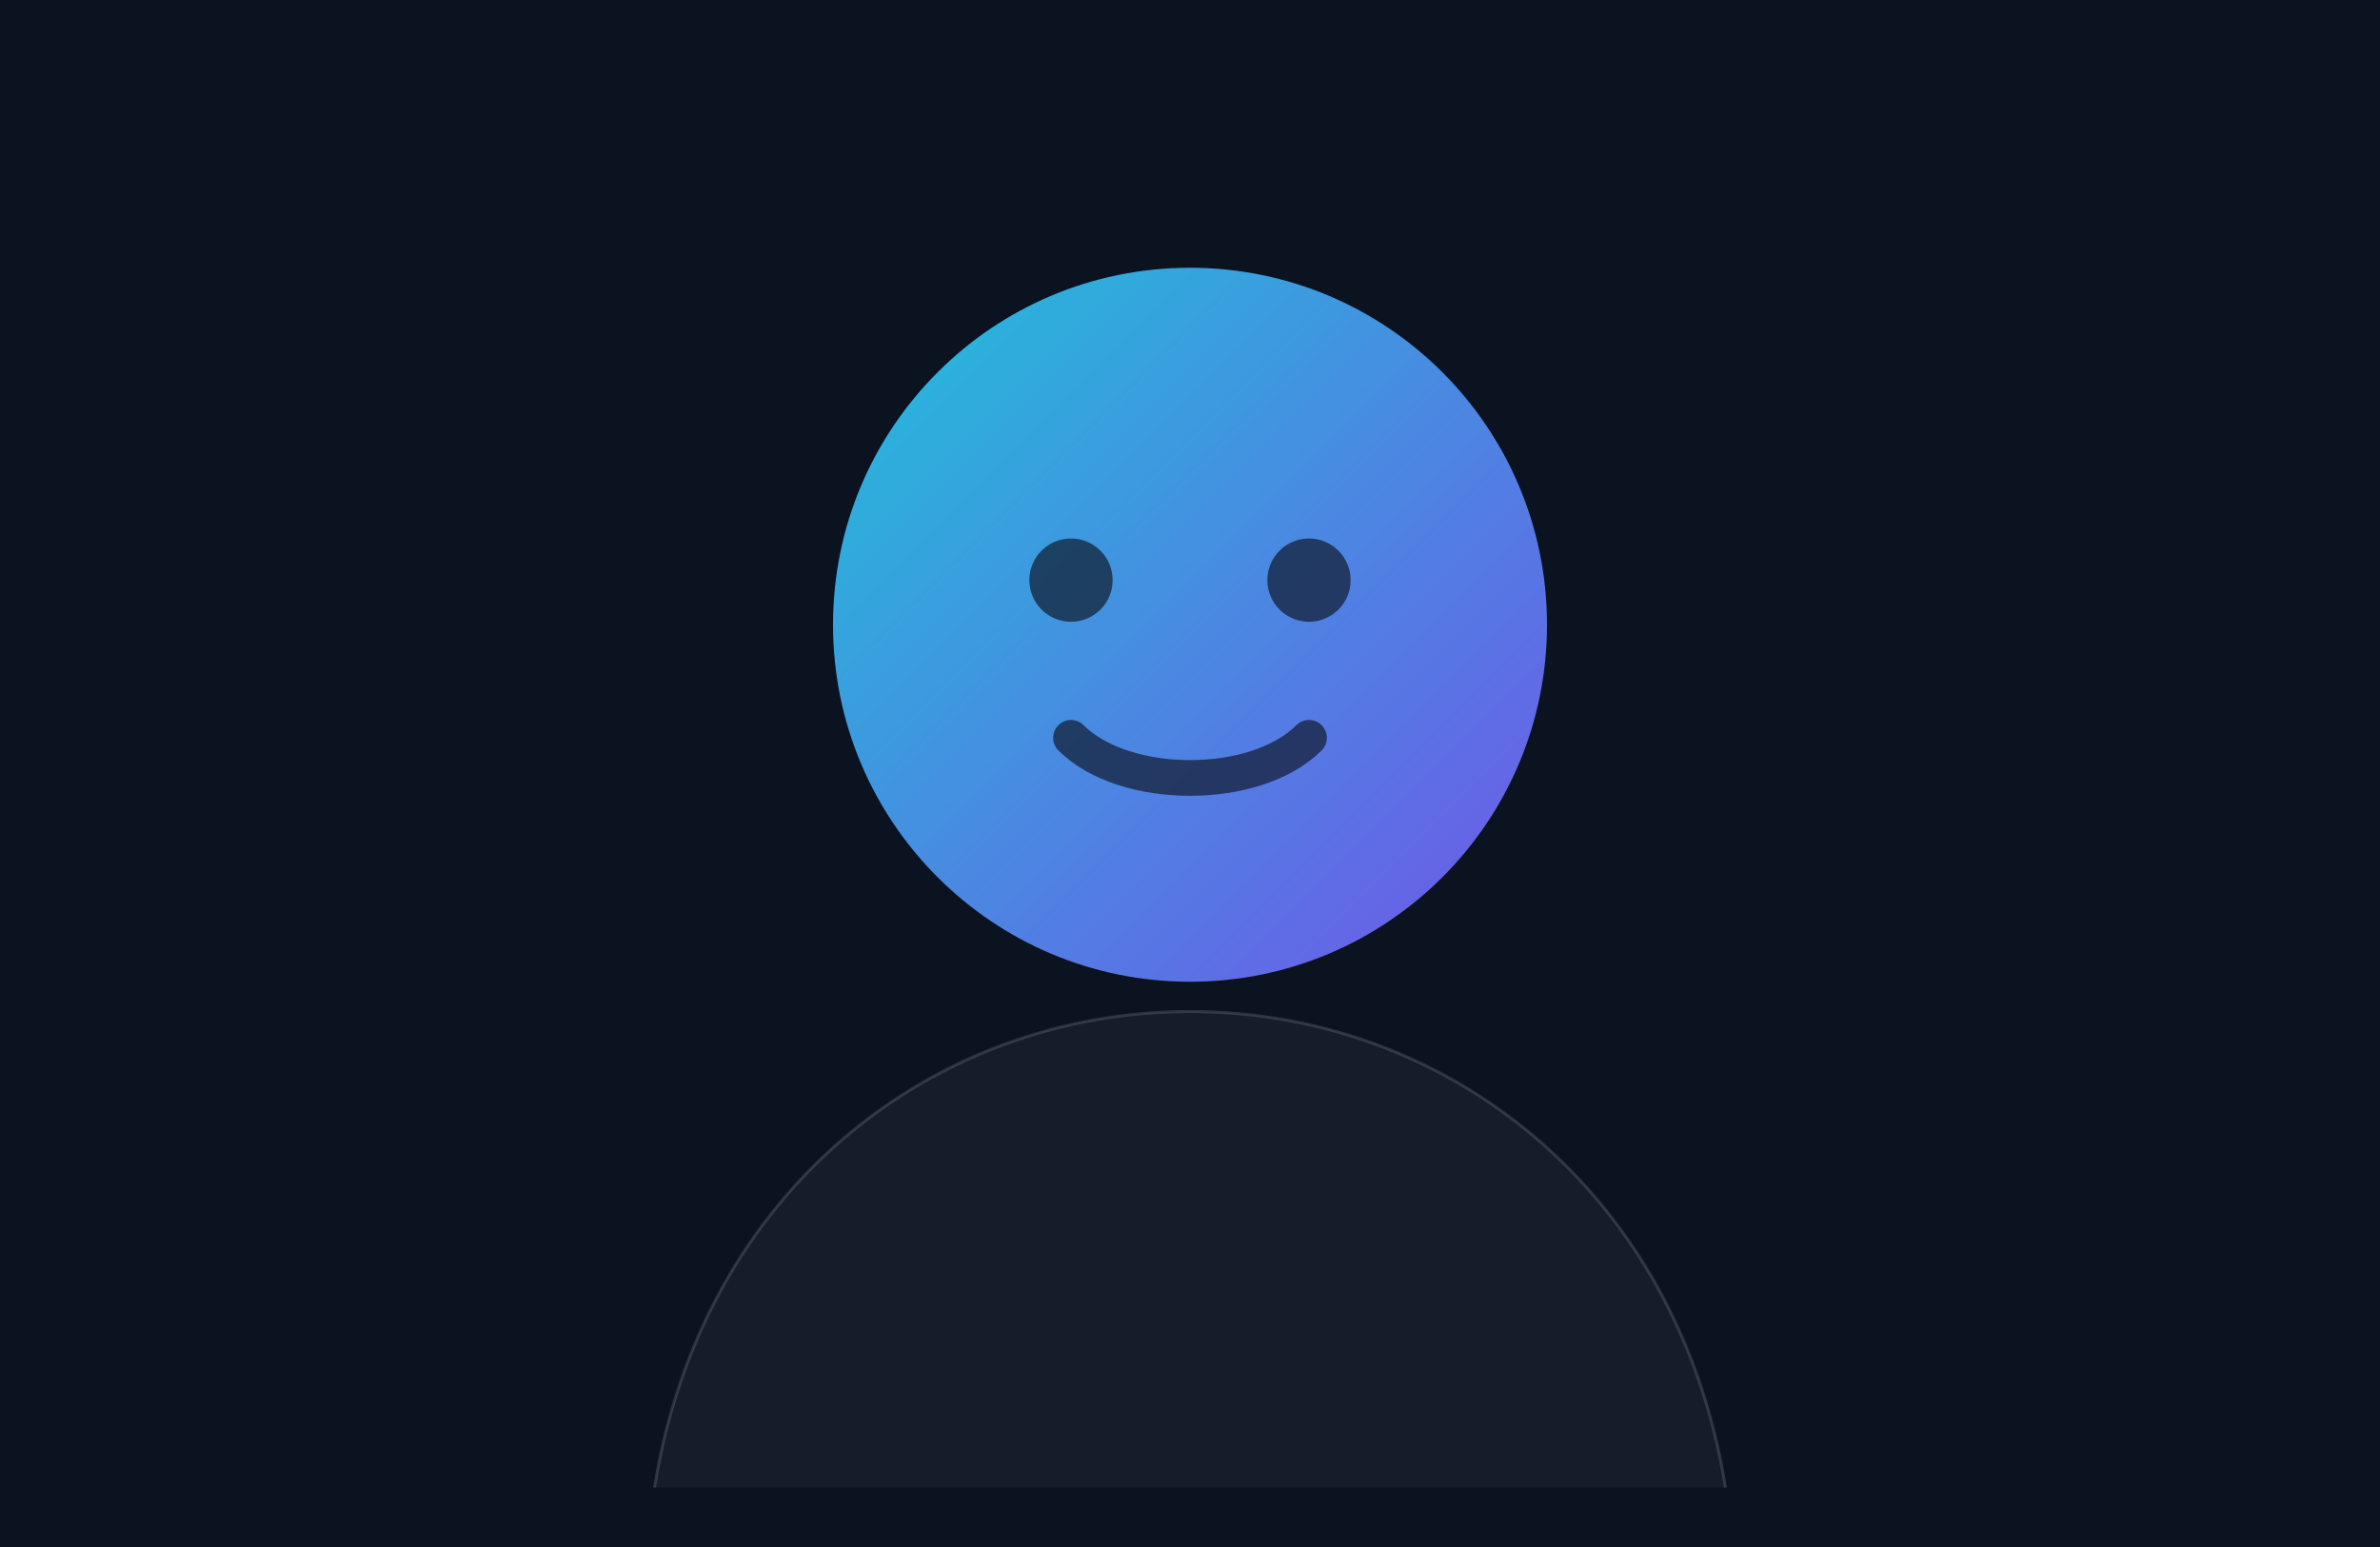
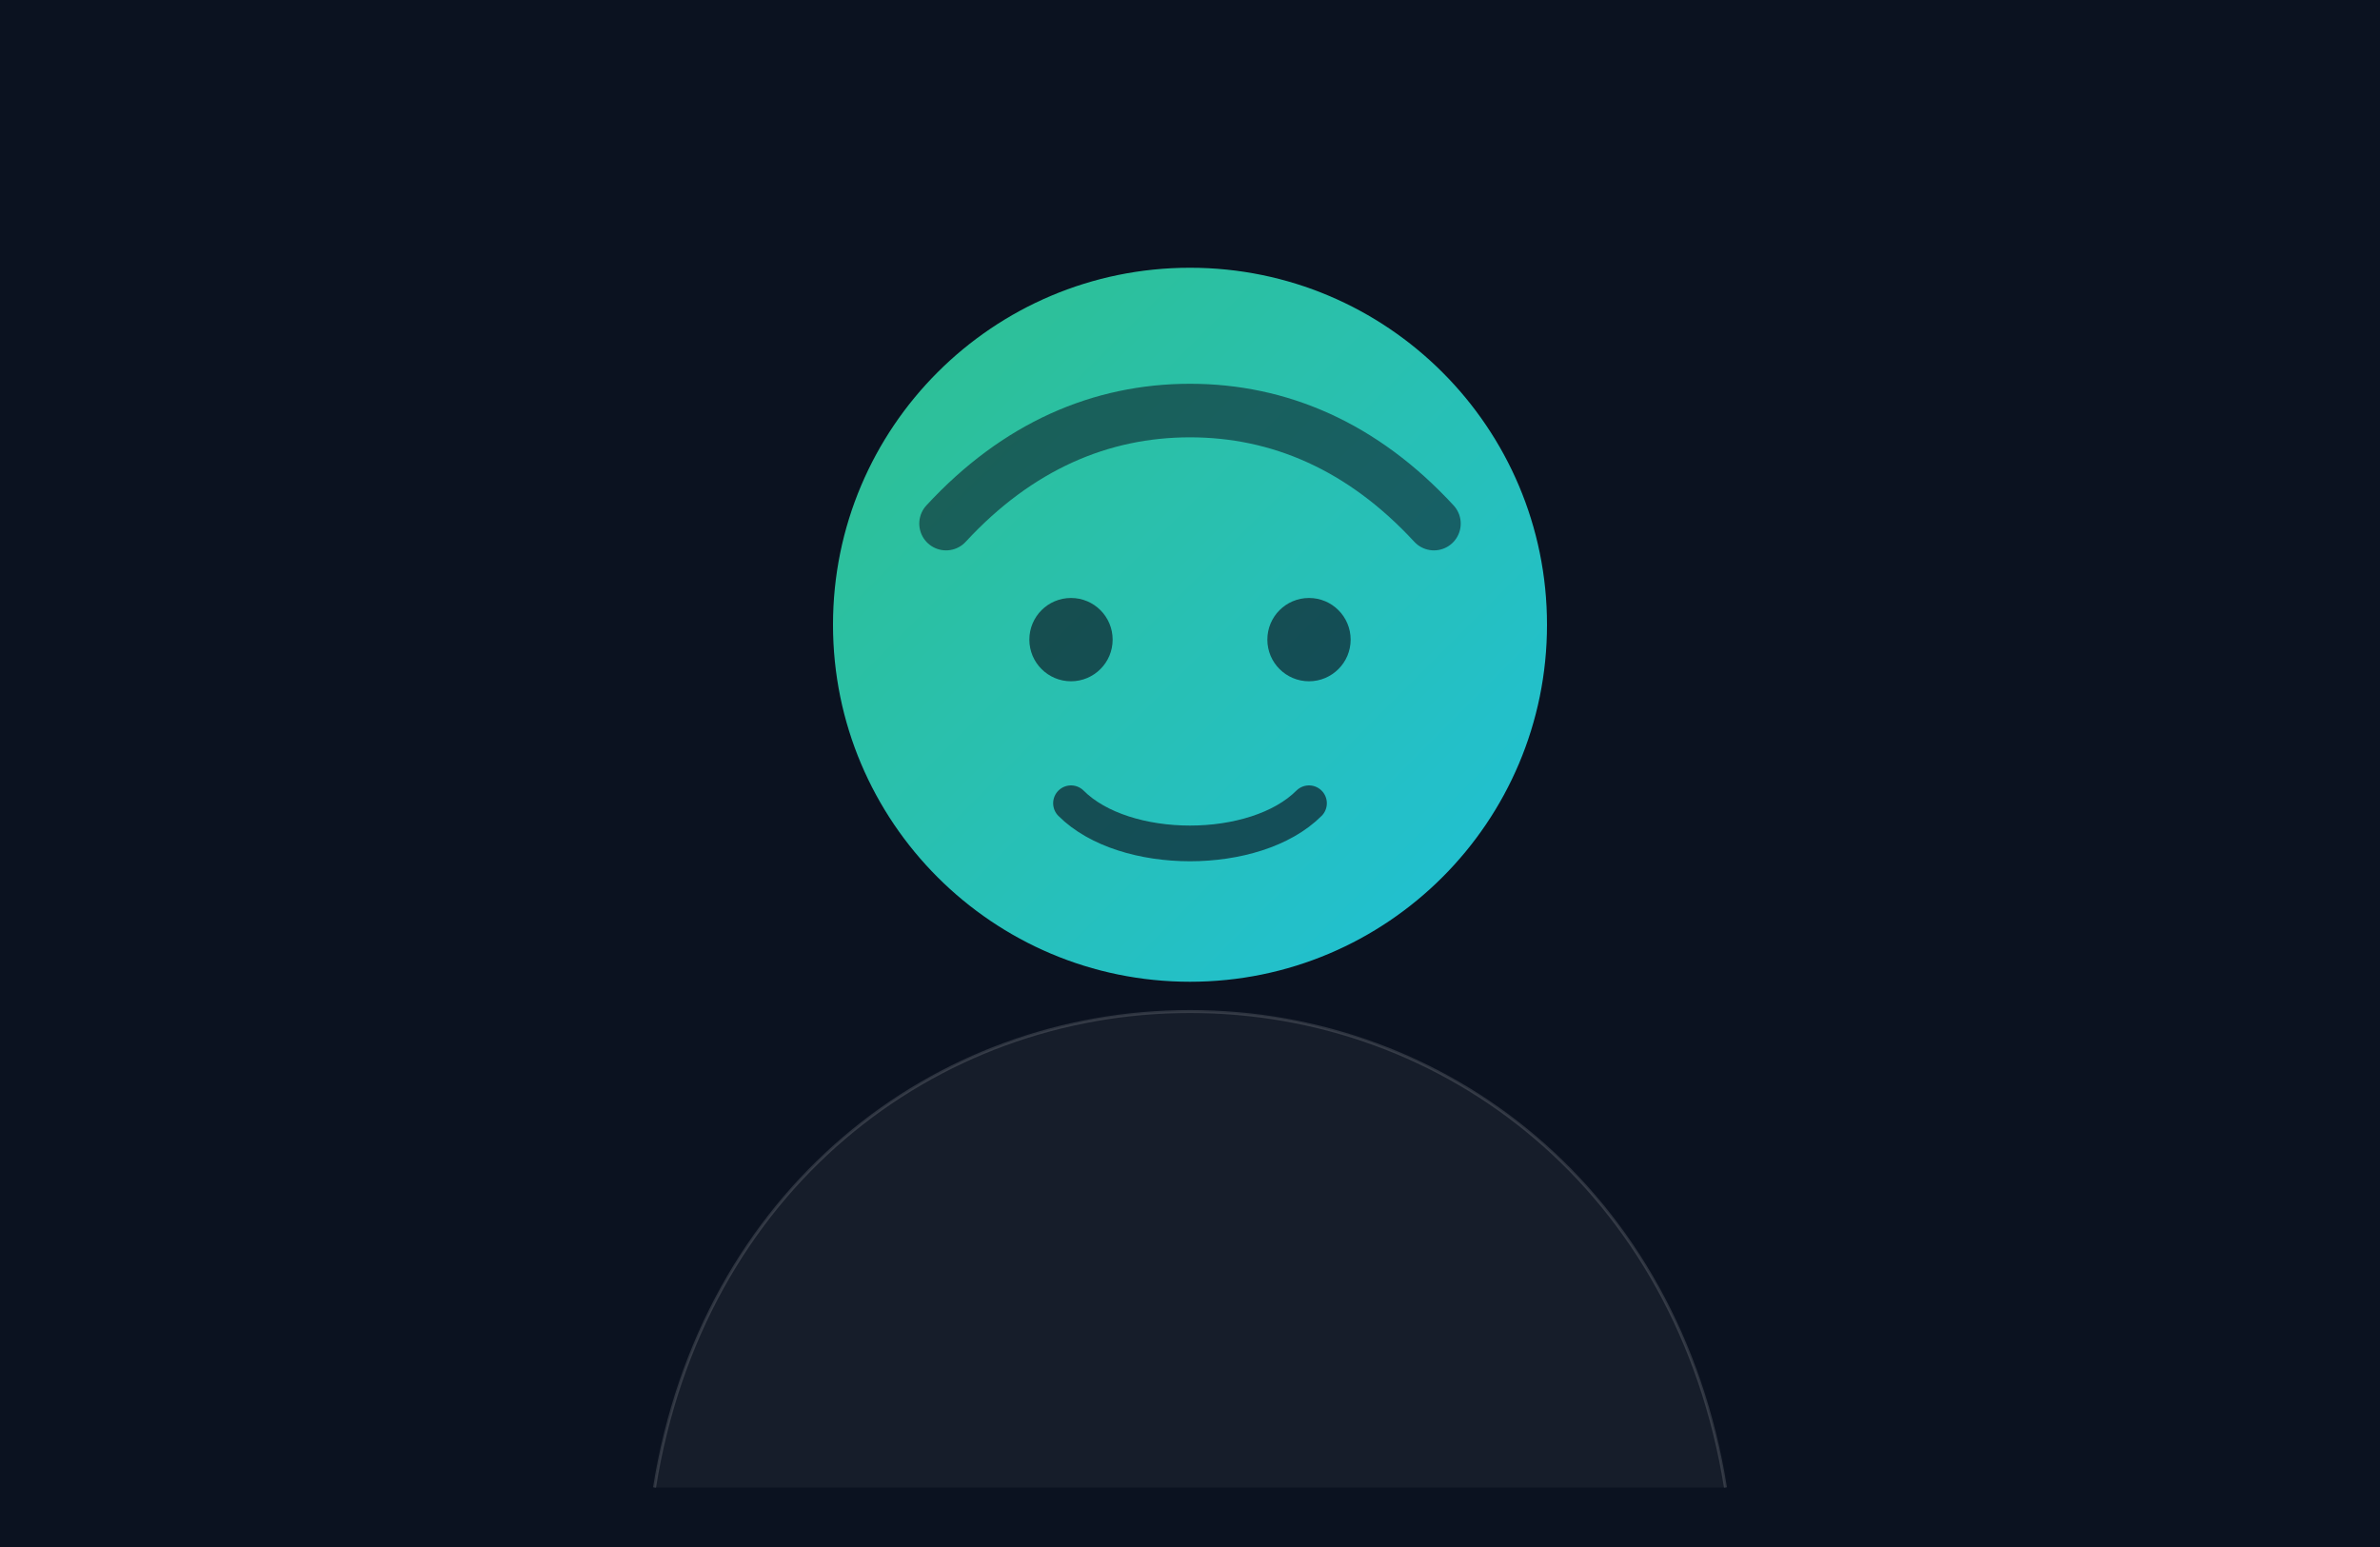
<svg xmlns="http://www.w3.org/2000/svg" width="800" height="520" viewBox="0 0 800 520" role="img" aria-label="Integrante del equipo">
  <defs>
    <linearGradient id="g" x1="0" x2="1" y1="0" y2="1">
-       <stop offset="0" stop-color="#22d3ee" />
-       <stop offset="1" stop-color="#7c5cff" />
+       <stop offset="0" stop-color="#34d399" />
+       <stop offset="1" stop-color="#22d3ee" />
    </linearGradient>
  </defs>
  <rect width="800" height="520" fill="#0b1220" />
  <circle cx="400" cy="210" r="120" fill="url(#g)" opacity="0.9" />
-   <circle cx="360" cy="195" r="14" fill="rgba(11,18,32,0.65)" />
-   <circle cx="440" cy="195" r="14" fill="rgba(11,18,32,0.65)" />
-   <path d="M360 248c18 18 62 18 80 0" stroke="rgba(11,18,32,0.65)" stroke-width="12" stroke-linecap="round" fill="none" />
+   <path d="M318 176c24-26 52-38 82-38s58 12 82 38" stroke="rgba(11,18,32,0.55)" stroke-width="18" stroke-linecap="round" fill="none" />
+   <circle cx="360" cy="215" r="14" fill="rgba(11,18,32,0.65)" />
+   <circle cx="440" cy="215" r="14" fill="rgba(11,18,32,0.65)" />
+   <path d="M360 270c18 18 62 18 80 0" stroke="rgba(11,18,32,0.65)" stroke-width="12" stroke-linecap="round" fill="none" />
  <path d="M220 500c16-100 94-160 180-160s164 60 180 160" fill="rgba(255,255,255,0.05)" stroke="rgba(255,255,255,0.14)" />
</svg>
